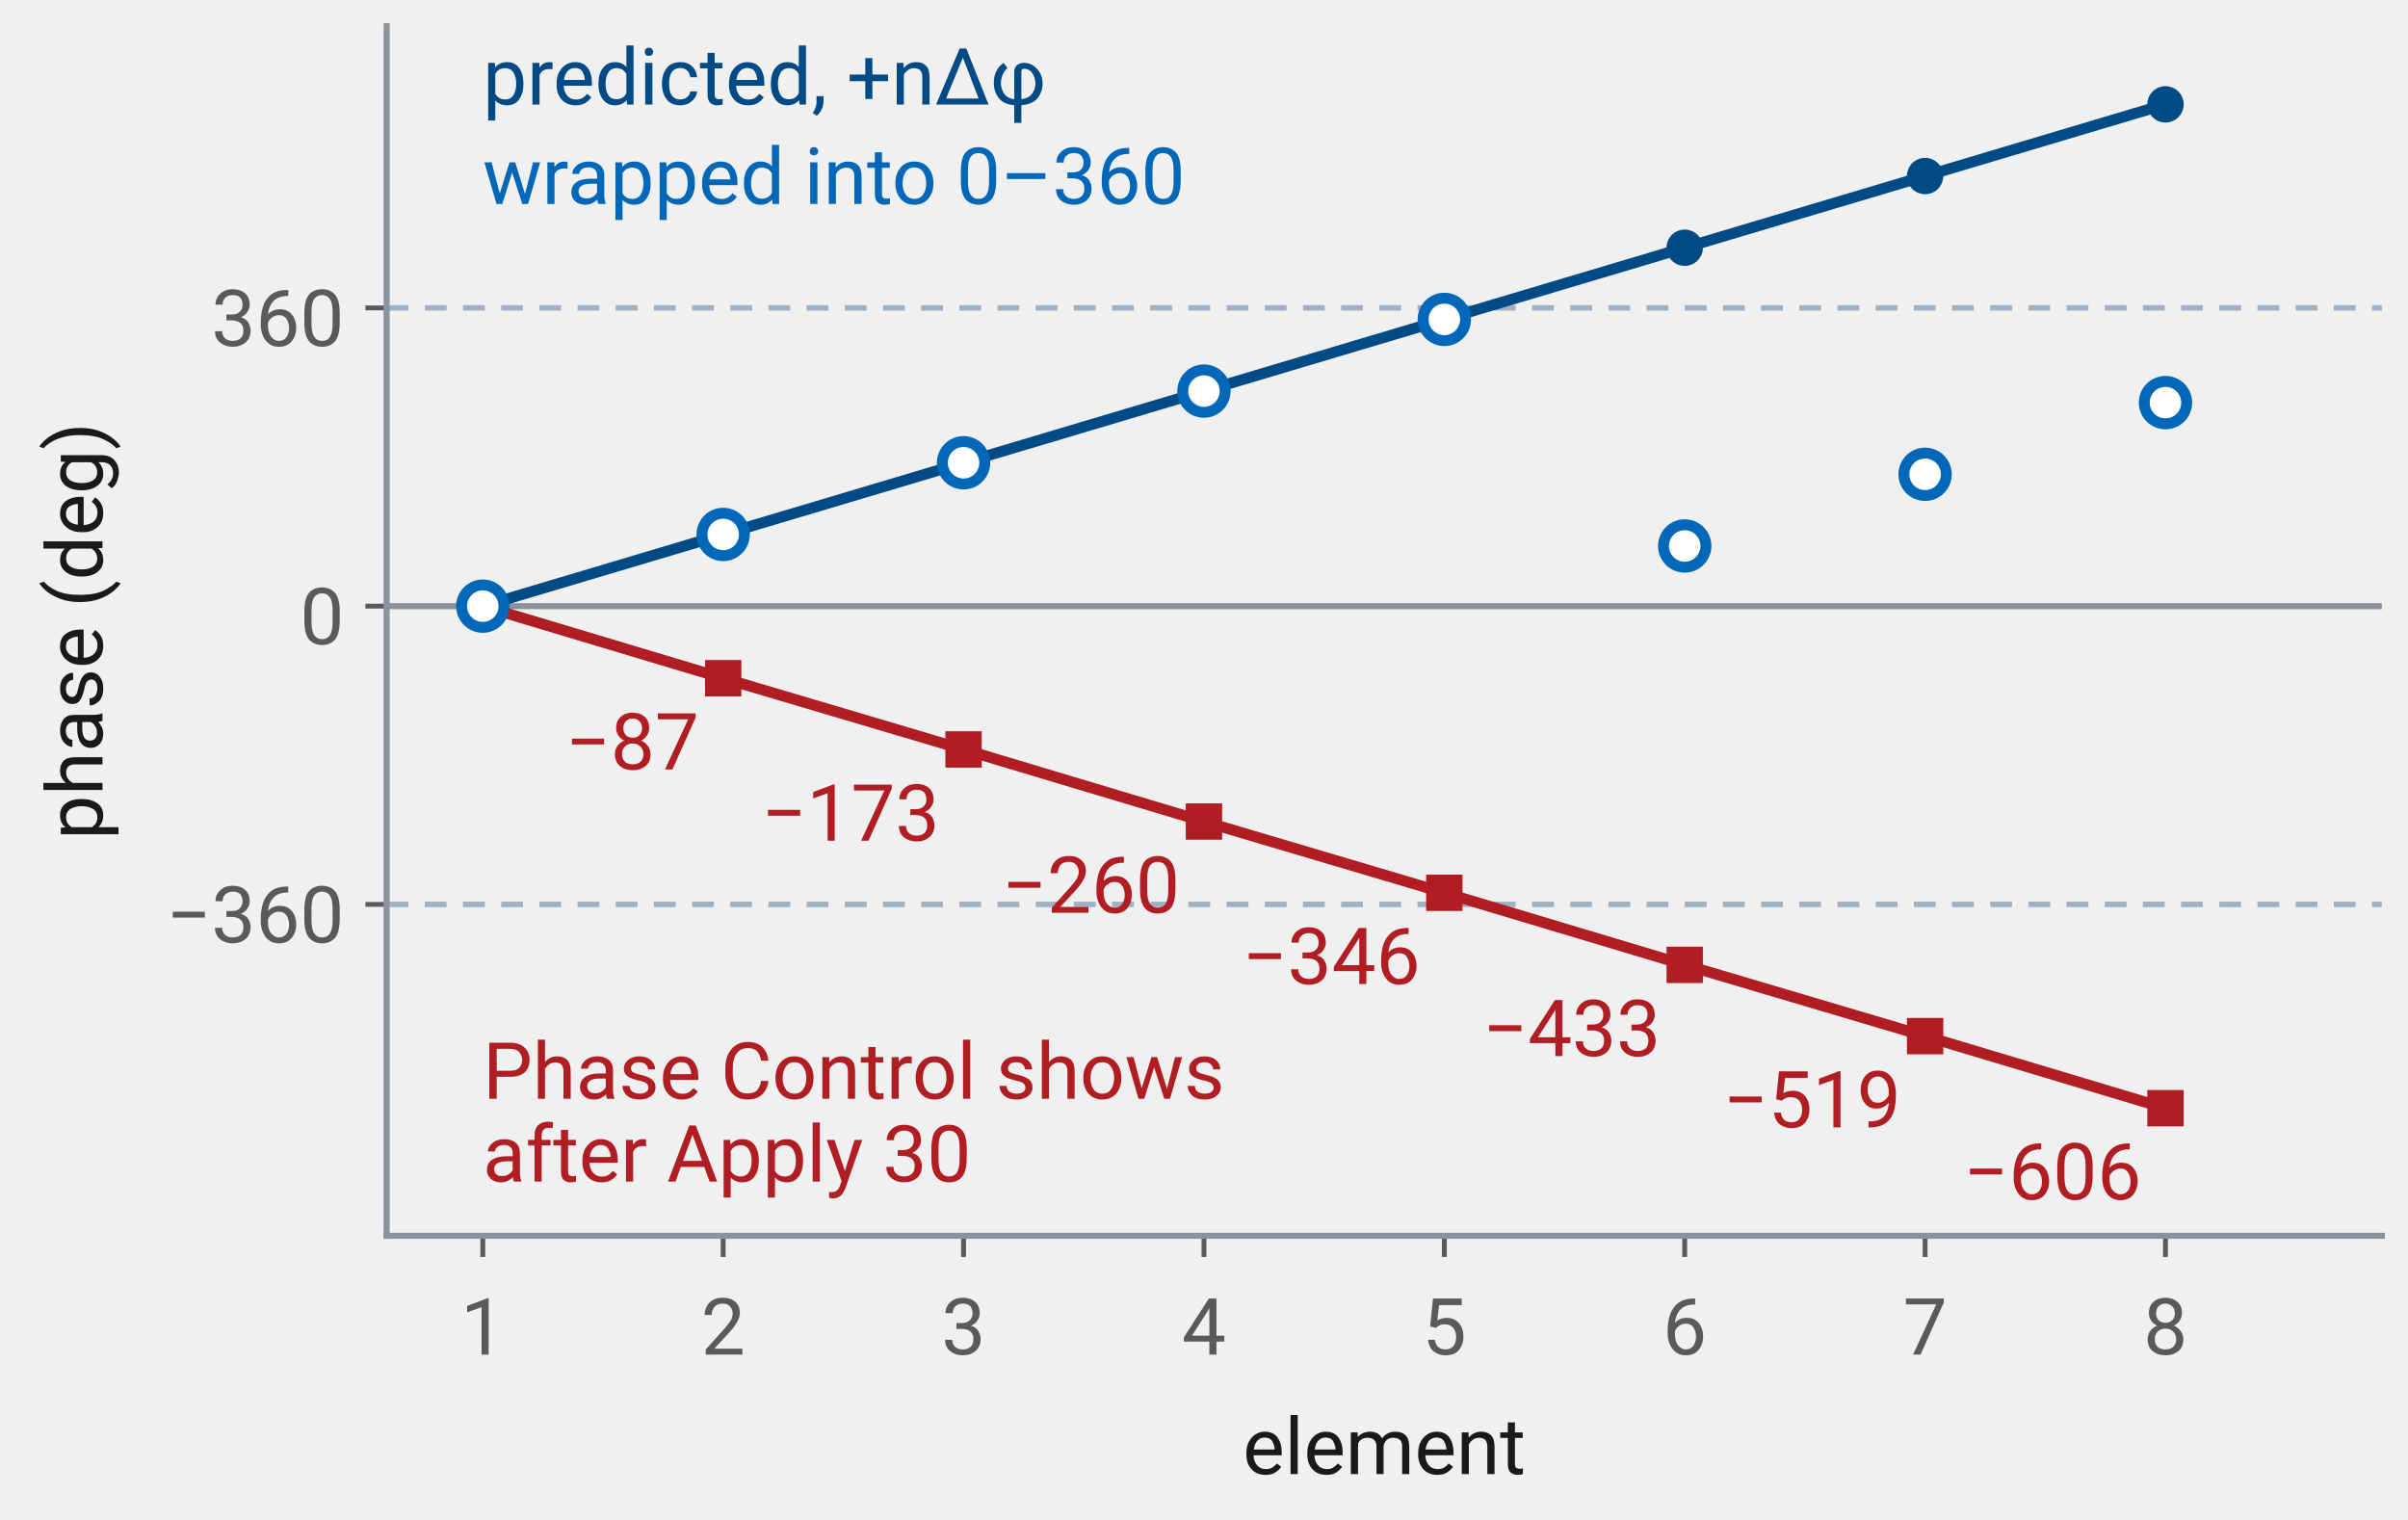
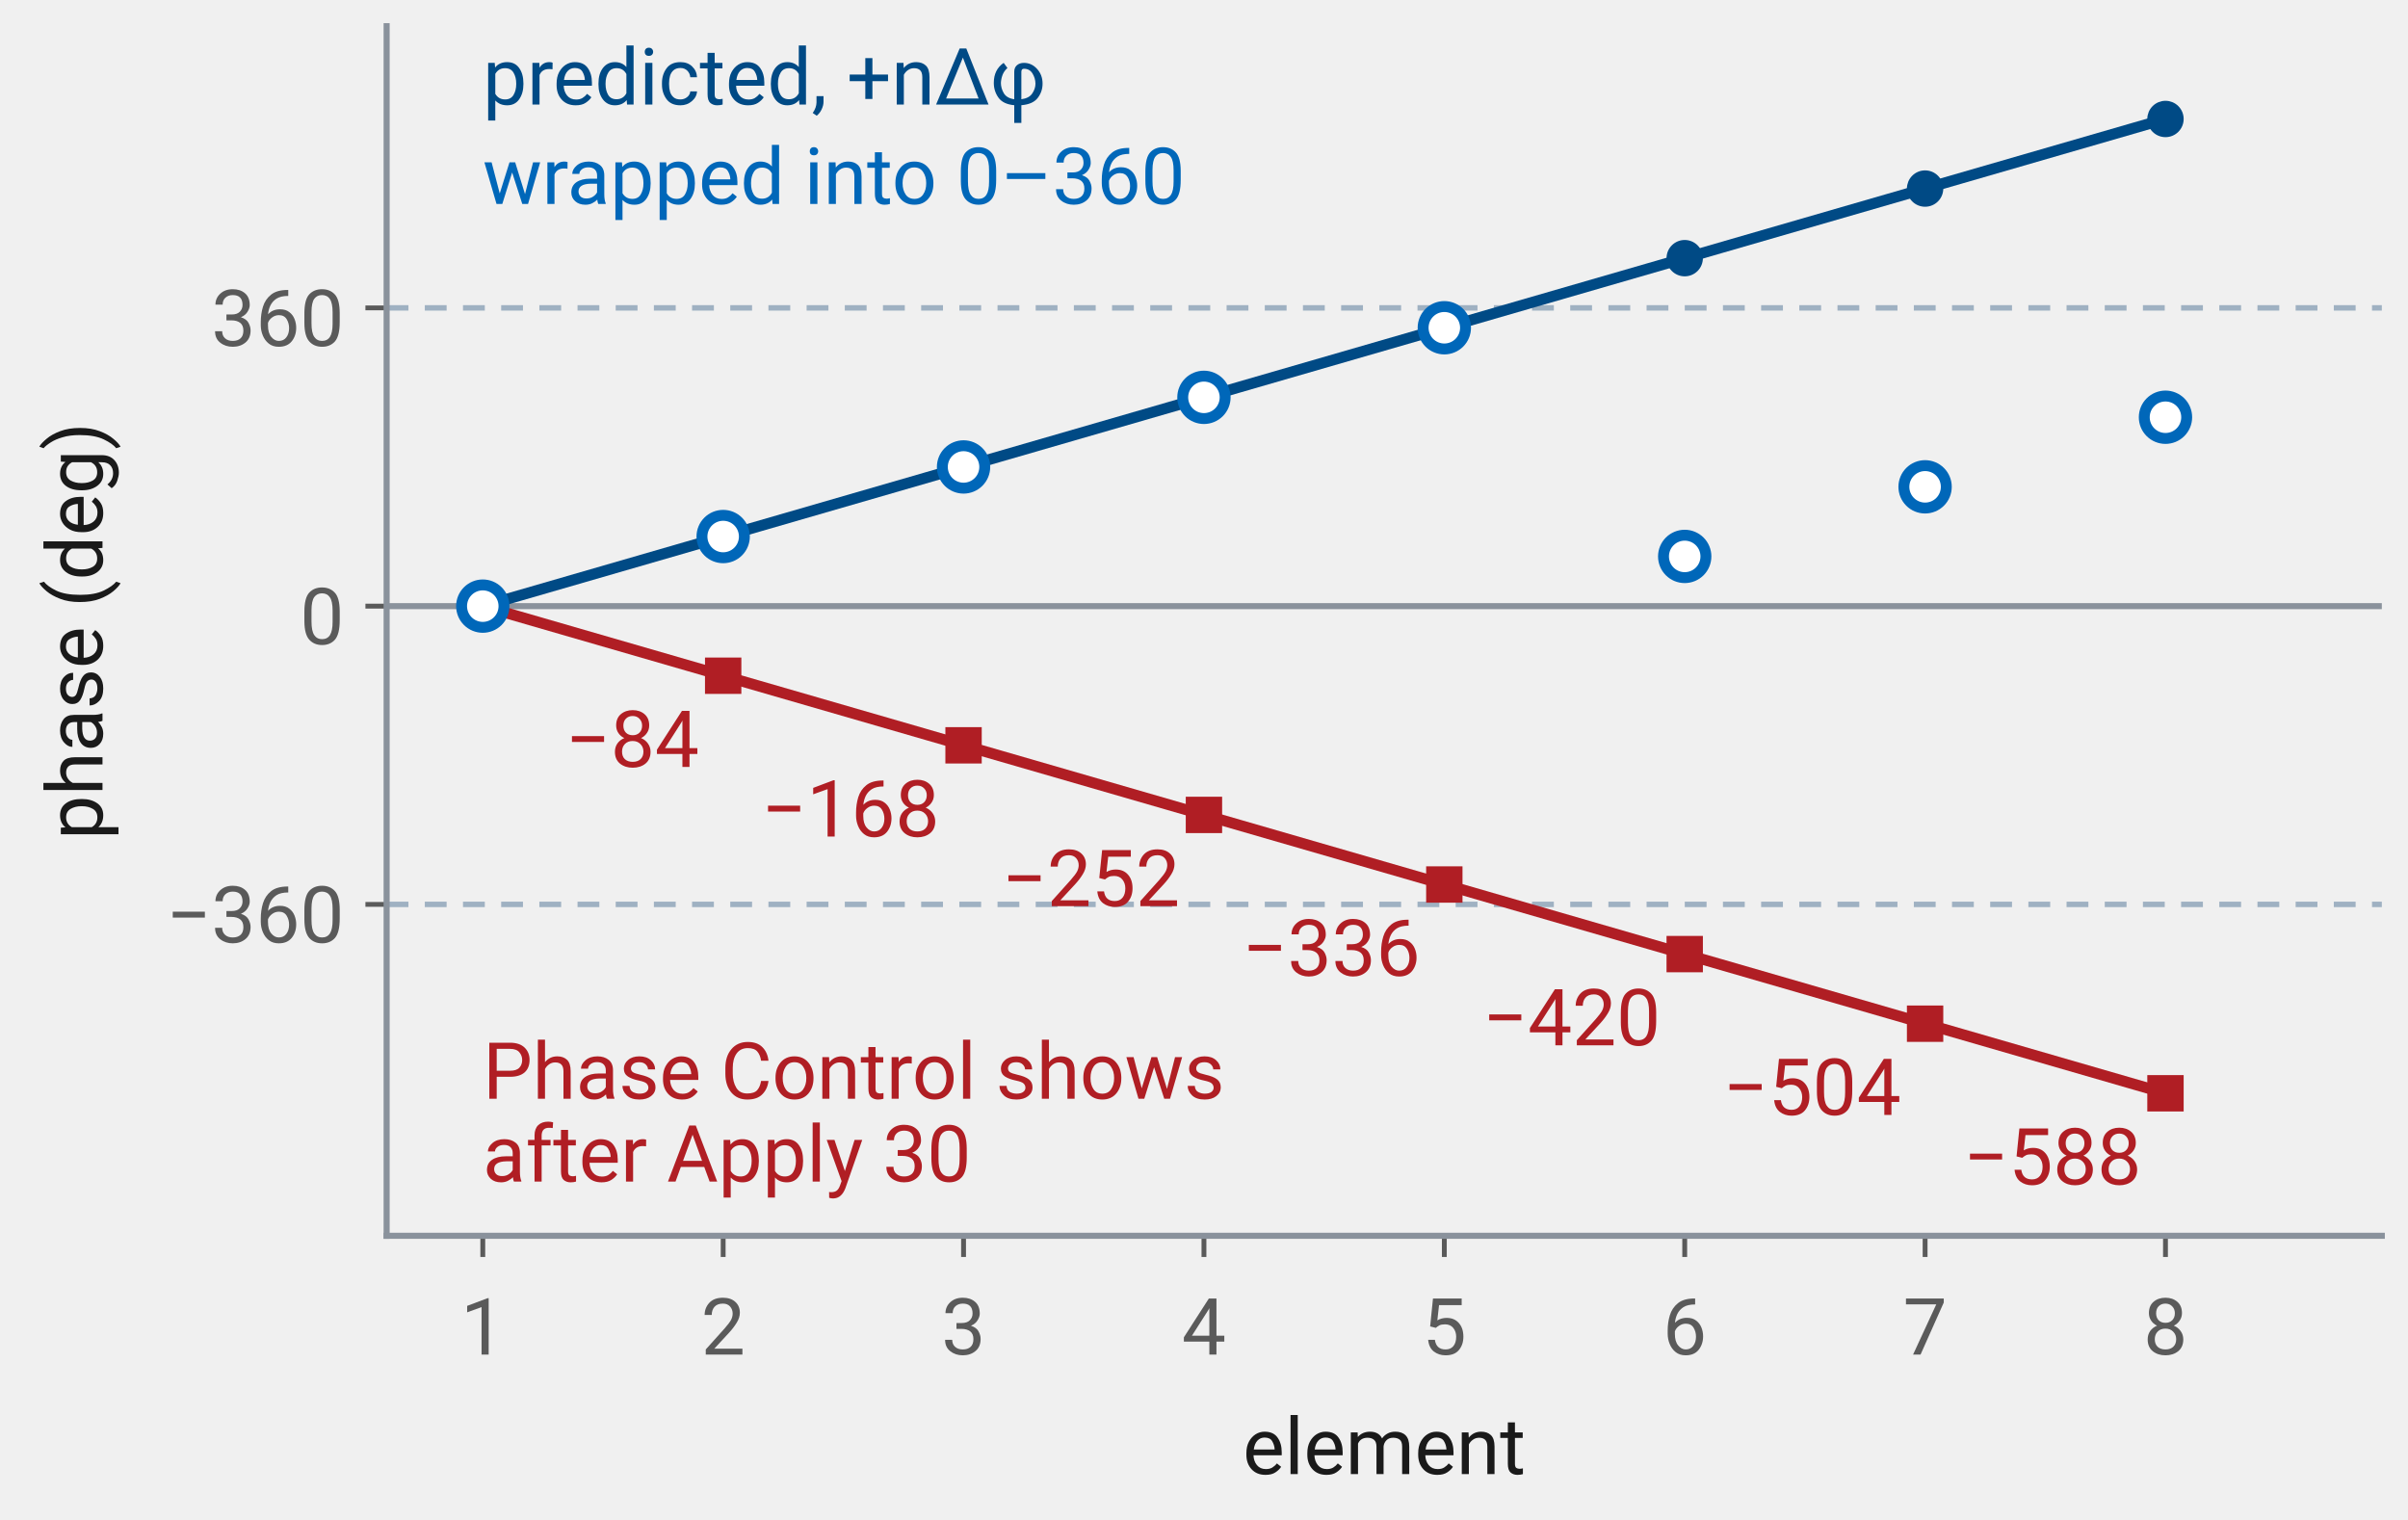
<svg xmlns="http://www.w3.org/2000/svg" xmlns:xlink="http://www.w3.org/1999/xlink" width="397.337pt" height="250.683pt" viewBox="0 0 397.337 250.683" version="1.1">
  <defs>
    <style type="text/css">*{stroke-linejoin: round; stroke-linecap: butt}</style>
  </defs>
  <g id="figure_1">
    <g id="patch_1">
      <path d="M 0 250.683  L 397.337 250.683  L 397.337 0  L 0 0  L 0 250.683  z " style="fill: none" />
    </g>
    <g id="axes_1">
      <g id="patch_2">
        <path d="M 63.797 203.904  L 393.017 203.904  L 393.017 4.32  L 63.797 4.32  L 63.797 203.904  z " style="fill: none" />
      </g>
      <g id="line2d_1">
        <path d="M 63.797 100.011  L 393.017 100.011  " clip-path="url(#pf6bb8e8478)" style="fill: none; stroke: #8a929c; stroke-linecap: square" />
      </g>
      <g id="line2d_2">
        <path d="M 63.797 50.798  L 393.017 50.798  " clip-path="url(#pf6bb8e8478)" style="fill: none; stroke-dasharray: 3.6,2.7; stroke-dashoffset: 0; stroke: #9fb1c2; stroke-width: 0.9" />
      </g>
      <g id="line2d_3">
        <path d="M 63.797 149.223  L 393.017 149.223  " clip-path="url(#pf6bb8e8478)" style="fill: none; stroke-dasharray: 3.6,2.7; stroke-dashoffset: 0; stroke: #9fb1c2; stroke-width: 0.9" />
      </g>
      <g id="matplotlib.axis_1">
        <g id="xtick_1">
          <g id="line2d_4">
            <defs>
              <path id="m87bfafe0ad" d="M 0 0  L 0 3.5  " style="stroke: #5a5a5a; stroke-width: 0.8" />
            </defs>
            <g>
              <use xlink:href="#m87bfafe0ad" x="79.663" y="203.904" style="fill: #5a5a5a; stroke: #5a5a5a; stroke-width: 0.8" />
            </g>
          </g>
          <g id="text_1">
            <text style="font-size: 13px; font-family:'Source Sans Pro', 'Segoe UI', Roboto, Helvetica, Arial, sans-serif; text-anchor: middle; fill: #5a5a5a" x="79.663" y="223.498" transform="rotate(-0 79.66333 223.4977)">1</text>
          </g>
        </g>
        <g id="xtick_2">
          <g id="line2d_5">
            <g>
              <use xlink:href="#m87bfafe0ad" x="119.328" y="203.904" style="fill: #5a5a5a; stroke: #5a5a5a; stroke-width: 0.8" />
            </g>
          </g>
          <g id="text_2">
            <text style="font-size: 13px; font-family:'Source Sans Pro', 'Segoe UI', Roboto, Helvetica, Arial, sans-serif; text-anchor: middle; fill: #5a5a5a" x="119.328" y="223.498" transform="rotate(-0 119.3284 223.4977)">2</text>
          </g>
        </g>
        <g id="xtick_3">
          <g id="line2d_6">
            <g>
              <use xlink:href="#m87bfafe0ad" x="158.993" y="203.904" style="fill: #5a5a5a; stroke: #5a5a5a; stroke-width: 0.8" />
            </g>
          </g>
          <g id="text_3">
            <text style="font-size: 13px; font-family:'Source Sans Pro', 'Segoe UI', Roboto, Helvetica, Arial, sans-serif; text-anchor: middle; fill: #5a5a5a" x="158.993" y="223.498" transform="rotate(-0 158.9934 223.4977)">3</text>
          </g>
        </g>
        <g id="xtick_4">
          <g id="line2d_7">
            <g>
              <use xlink:href="#m87bfafe0ad" x="198.659" y="203.904" style="fill: #5a5a5a; stroke: #5a5a5a; stroke-width: 0.8" />
            </g>
          </g>
          <g id="text_4">
            <text style="font-size: 13px; font-family:'Source Sans Pro', 'Segoe UI', Roboto, Helvetica, Arial, sans-serif; text-anchor: middle; fill: #5a5a5a" x="198.659" y="223.498" transform="rotate(-0 198.6585 223.4977)">4</text>
          </g>
        </g>
        <g id="xtick_5">
          <g id="line2d_8">
            <g>
              <use xlink:href="#m87bfafe0ad" x="238.324" y="203.904" style="fill: #5a5a5a; stroke: #5a5a5a; stroke-width: 0.8" />
            </g>
          </g>
          <g id="text_5">
            <text style="font-size: 13px; font-family:'Source Sans Pro', 'Segoe UI', Roboto, Helvetica, Arial, sans-serif; text-anchor: middle; fill: #5a5a5a" x="238.324" y="223.498" transform="rotate(-0 238.3236 223.4977)">5</text>
          </g>
        </g>
        <g id="xtick_6">
          <g id="line2d_9">
            <g>
              <use xlink:href="#m87bfafe0ad" x="277.989" y="203.904" style="fill: #5a5a5a; stroke: #5a5a5a; stroke-width: 0.8" />
            </g>
          </g>
          <g id="text_6">
            <text style="font-size: 13px; font-family:'Source Sans Pro', 'Segoe UI', Roboto, Helvetica, Arial, sans-serif; text-anchor: middle; fill: #5a5a5a" x="277.989" y="223.498" transform="rotate(-0 277.9886 223.4977)">6</text>
          </g>
        </g>
        <g id="xtick_7">
          <g id="line2d_10">
            <g>
              <use xlink:href="#m87bfafe0ad" x="317.654" y="203.904" style="fill: #5a5a5a; stroke: #5a5a5a; stroke-width: 0.8" />
            </g>
          </g>
          <g id="text_7">
            <text style="font-size: 13px; font-family:'Source Sans Pro', 'Segoe UI', Roboto, Helvetica, Arial, sans-serif; text-anchor: middle; fill: #5a5a5a" x="317.654" y="223.498" transform="rotate(-0 317.6537 223.4977)">7</text>
          </g>
        </g>
        <g id="xtick_8">
          <g id="line2d_11">
            <g>
              <use xlink:href="#m87bfafe0ad" x="357.319" y="203.904" style="fill: #5a5a5a; stroke: #5a5a5a; stroke-width: 0.8" />
            </g>
          </g>
          <g id="text_8">
            <text style="font-size: 13px; font-family:'Source Sans Pro', 'Segoe UI', Roboto, Helvetica, Arial, sans-serif; text-anchor: middle; fill: #5a5a5a" x="357.319" y="223.498" transform="rotate(-0 357.3188 223.4977)">8</text>
          </g>
        </g>
        <g id="text_9">
          <text style="font-size: 13px; font-family:'Source Sans Pro', 'Segoe UI', Roboto, Helvetica, Arial, sans-serif; text-anchor: middle; fill: #1a1a1a" x="228.407" y="243.227" transform="rotate(-0 228.4073 243.2272)">element</text>
        </g>
      </g>
      <g id="matplotlib.axis_2">
        <g id="ytick_1">
          <g id="line2d_12">
            <defs>
              <path id="m00f502264f" d="M 0 0  L -3.5 0  " style="stroke: #5a5a5a; stroke-width: 0.8" />
            </defs>
            <g>
              <use xlink:href="#m00f502264f" x="63.797" y="149.223" style="fill: #5a5a5a; stroke: #5a5a5a; stroke-width: 0.8" />
            </g>
          </g>
          <g id="text_10">
            <text style="font-size: 13px; font-family:'Source Sans Pro', 'Segoe UI', Roboto, Helvetica, Arial, sans-serif; text-anchor: end; fill: #5a5a5a" x="56.797" y="155.52" transform="rotate(-0 56.79731 155.5203)">−360</text>
          </g>
        </g>
        <g id="ytick_2">
          <g id="line2d_13">
            <g>
              <use xlink:href="#m00f502264f" x="63.797" y="100.011" style="fill: #5a5a5a; stroke: #5a5a5a; stroke-width: 0.8" />
            </g>
          </g>
          <g id="text_11">
            <text style="font-size: 13px; font-family:'Source Sans Pro', 'Segoe UI', Roboto, Helvetica, Arial, sans-serif; text-anchor: end; fill: #5a5a5a" x="56.797" y="106.308" transform="rotate(-0 56.79731 106.3078)">0</text>
          </g>
        </g>
        <g id="ytick_3">
          <g id="line2d_14">
            <g>
              <use xlink:href="#m00f502264f" x="63.797" y="50.798" style="fill: #5a5a5a; stroke: #5a5a5a; stroke-width: 0.8" />
            </g>
          </g>
          <g id="text_12">
            <text style="font-size: 13px; font-family:'Source Sans Pro', 'Segoe UI', Roboto, Helvetica, Arial, sans-serif; text-anchor: end; fill: #5a5a5a" x="56.797" y="57.095" transform="rotate(-0 56.79731 57.09534)">360</text>
          </g>
        </g>
        <g id="text_13">
          <text style="font-size: 13px; font-family:'Source Sans Pro', 'Segoe UI', Roboto, Helvetica, Arial, sans-serif; text-anchor: middle; fill: #1a1a1a" x="16.914" y="104.112" transform="rotate(-90 16.91375 104.112)">phase (deg)</text>
        </g>
      </g>
      <g id="patch_3">
        <path d="M 63.797 203.904  L 63.797 4.32  " style="fill: none; stroke: #8a929c; stroke-linejoin: miter; stroke-linecap: square" />
      </g>
      <g id="patch_4">
        <path d="M 63.797 203.904  L 393.017 203.904  " style="fill: none; stroke: #8a929c; stroke-linejoin: miter; stroke-linecap: square" />
      </g>
      <g id="line2d_15">
-         <path d="M 79.663 100.011  L 119.328 88.184  L 158.993 76.356  L 198.659 64.529  L 238.324 52.701  L 277.989 40.874  L 317.654 29.047  L 357.319 17.219  " clip-path="url(#pf6bb8e8478)" style="fill: none; stroke: #004a85; stroke-width: 1.8; stroke-linecap: square" />
+         <path d="M 79.663 100.011  L 119.328 88.528  L 158.993 77.045  L 198.659 65.562  L 238.324 54.079  L 277.989 42.596  L 317.654 31.113  L 357.319 19.631  " clip-path="url(#pf6bb8e8478)" style="fill: none; stroke: #004a85; stroke-width: 1.8; stroke-linecap: square" />
        <defs>
          <path id="m407a25975d" d="M 0 2.5  C 0.663 2.5 1.299 2.237 1.768 1.768  C 2.237 1.299 2.5 0.663 2.5 0  C 2.5 -0.663 2.237 -1.299 1.768 -1.768  C 1.299 -2.237 0.663 -2.5 0 -2.5  C -0.663 -2.5 -1.299 -2.237 -1.768 -1.768  C -2.237 -1.299 -2.5 -0.663 -2.5 0  C -2.5 0.663 -2.237 1.299 -1.768 1.768  C -1.299 2.237 -0.663 2.5 0 2.5  z " style="stroke: #004a85" />
        </defs>
        <g clip-path="url(#pf6bb8e8478)">
          <use xlink:href="#m407a25975d" x="79.663" y="100.011" style="fill: #004a85; stroke: #004a85" />
-           <use xlink:href="#m407a25975d" x="119.328" y="88.184" style="fill: #004a85; stroke: #004a85" />
-           <use xlink:href="#m407a25975d" x="158.993" y="76.356" style="fill: #004a85; stroke: #004a85" />
-           <use xlink:href="#m407a25975d" x="198.659" y="64.529" style="fill: #004a85; stroke: #004a85" />
-           <use xlink:href="#m407a25975d" x="238.324" y="52.701" style="fill: #004a85; stroke: #004a85" />
-           <use xlink:href="#m407a25975d" x="277.989" y="40.874" style="fill: #004a85; stroke: #004a85" />
-           <use xlink:href="#m407a25975d" x="317.654" y="29.047" style="fill: #004a85; stroke: #004a85" />
-           <use xlink:href="#m407a25975d" x="357.319" y="17.219" style="fill: #004a85; stroke: #004a85" />
+           <use xlink:href="#m407a25975d" x="119.328" y="88.528" style="fill: #004a85; stroke: #004a85" />
+           <use xlink:href="#m407a25975d" x="158.993" y="77.045" style="fill: #004a85; stroke: #004a85" />
+           <use xlink:href="#m407a25975d" x="198.659" y="65.562" style="fill: #004a85; stroke: #004a85" />
+           <use xlink:href="#m407a25975d" x="238.324" y="54.079" style="fill: #004a85; stroke: #004a85" />
+           <use xlink:href="#m407a25975d" x="277.989" y="42.596" style="fill: #004a85; stroke: #004a85" />
+           <use xlink:href="#m407a25975d" x="317.654" y="31.113" style="fill: #004a85; stroke: #004a85" />
+           <use xlink:href="#m407a25975d" x="357.319" y="19.631" style="fill: #004a85; stroke: #004a85" />
        </g>
      </g>
      <g id="line2d_16">
-         <path d="M 79.663 100.011  L 119.328 111.904  L 158.993 123.66  L 198.659 135.553  L 238.324 147.31  L 277.989 159.203  L 317.654 170.959  L 357.319 182.852  " clip-path="url(#pf6bb8e8478)" style="fill: none; stroke: #b01e24; stroke-width: 1.8; stroke-linecap: square" />
+         <path d="M 79.663 100.011  L 119.328 111.494  L 158.993 122.977  L 198.659 134.46  L 238.324 145.943  L 277.989 157.426  L 317.654 168.908  L 357.319 180.391  " clip-path="url(#pf6bb8e8478)" style="fill: none; stroke: #b01e24; stroke-width: 1.8; stroke-linecap: square" />
        <defs>
          <path id="m25005a45ab" d="M -2.5 2.5  L 2.5 2.5  L 2.5 -2.5  L -2.5 -2.5  z " style="stroke: #b01e24; stroke-linejoin: miter" />
        </defs>
        <g clip-path="url(#pf6bb8e8478)">
          <use xlink:href="#m25005a45ab" x="79.663" y="100.011" style="fill: #b01e24; stroke: #b01e24; stroke-linejoin: miter" />
-           <use xlink:href="#m25005a45ab" x="119.328" y="111.904" style="fill: #b01e24; stroke: #b01e24; stroke-linejoin: miter" />
-           <use xlink:href="#m25005a45ab" x="158.993" y="123.66" style="fill: #b01e24; stroke: #b01e24; stroke-linejoin: miter" />
-           <use xlink:href="#m25005a45ab" x="198.659" y="135.553" style="fill: #b01e24; stroke: #b01e24; stroke-linejoin: miter" />
-           <use xlink:href="#m25005a45ab" x="238.324" y="147.31" style="fill: #b01e24; stroke: #b01e24; stroke-linejoin: miter" />
-           <use xlink:href="#m25005a45ab" x="277.989" y="159.203" style="fill: #b01e24; stroke: #b01e24; stroke-linejoin: miter" />
-           <use xlink:href="#m25005a45ab" x="317.654" y="170.959" style="fill: #b01e24; stroke: #b01e24; stroke-linejoin: miter" />
-           <use xlink:href="#m25005a45ab" x="357.319" y="182.852" style="fill: #b01e24; stroke: #b01e24; stroke-linejoin: miter" />
+           <use xlink:href="#m25005a45ab" x="119.328" y="111.494" style="fill: #b01e24; stroke: #b01e24; stroke-linejoin: miter" />
+           <use xlink:href="#m25005a45ab" x="158.993" y="122.977" style="fill: #b01e24; stroke: #b01e24; stroke-linejoin: miter" />
+           <use xlink:href="#m25005a45ab" x="198.659" y="134.46" style="fill: #b01e24; stroke: #b01e24; stroke-linejoin: miter" />
+           <use xlink:href="#m25005a45ab" x="238.324" y="145.943" style="fill: #b01e24; stroke: #b01e24; stroke-linejoin: miter" />
+           <use xlink:href="#m25005a45ab" x="277.989" y="157.426" style="fill: #b01e24; stroke: #b01e24; stroke-linejoin: miter" />
+           <use xlink:href="#m25005a45ab" x="317.654" y="168.908" style="fill: #b01e24; stroke: #b01e24; stroke-linejoin: miter" />
+           <use xlink:href="#m25005a45ab" x="357.319" y="180.391" style="fill: #b01e24; stroke: #b01e24; stroke-linejoin: miter" />
        </g>
      </g>
      <g id="text_14">
-         <text style="font-size: 13px; font-family:'Source Sans Pro', 'Segoe UI', Roboto, Helvetica, Arial, sans-serif; text-anchor: end; fill: #b01e24" x="115.362" y="126.958" transform="rotate(-0 115.3619 126.9584)">−87</text>
+         <text style="font-size: 13px; font-family:'Source Sans Pro', 'Segoe UI', Roboto, Helvetica, Arial, sans-serif; text-anchor: end; fill: #b01e24" x="115.362" y="126.548" transform="rotate(-0 115.3619 126.5482)">−84</text>
      </g>
      <g id="text_15">
-         <text style="font-size: 13px; font-family:'Source Sans Pro', 'Segoe UI', Roboto, Helvetica, Arial, sans-serif; text-anchor: end; fill: #b01e24" x="155.027" y="138.715" transform="rotate(-0 155.0269 138.7147)">−173</text>
+         <text style="font-size: 13px; font-family:'Source Sans Pro', 'Segoe UI', Roboto, Helvetica, Arial, sans-serif; text-anchor: end; fill: #b01e24" x="155.027" y="138.031" transform="rotate(-0 155.0269 138.0312)">−168</text>
      </g>
      <g id="text_16">
-         <text style="font-size: 13px; font-family:'Source Sans Pro', 'Segoe UI', Roboto, Helvetica, Arial, sans-serif; text-anchor: end; fill: #b01e24" x="194.692" y="150.608" transform="rotate(-0 194.692 150.6077)">−260</text>
+         <text style="font-size: 13px; font-family:'Source Sans Pro', 'Segoe UI', Roboto, Helvetica, Arial, sans-serif; text-anchor: end; fill: #b01e24" x="194.692" y="149.514" transform="rotate(-0 194.692 149.5141)">−252</text>
      </g>
      <g id="text_17">
-         <text style="font-size: 13px; font-family:'Source Sans Pro', 'Segoe UI', Roboto, Helvetica, Arial, sans-serif; text-anchor: end; fill: #b01e24" x="234.357" y="162.364" transform="rotate(-0 234.3571 162.364)">−346</text>
+         <text style="font-size: 13px; font-family:'Source Sans Pro', 'Segoe UI', Roboto, Helvetica, Arial, sans-serif; text-anchor: end; fill: #b01e24" x="234.357" y="160.997" transform="rotate(-0 234.3571 160.997)">−336</text>
      </g>
      <g id="text_18">
-         <text style="font-size: 13px; font-family:'Source Sans Pro', 'Segoe UI', Roboto, Helvetica, Arial, sans-serif; text-anchor: end; fill: #b01e24" x="274.022" y="174.257" transform="rotate(-0 274.0221 174.257)">−433</text>
+         <text style="font-size: 13px; font-family:'Source Sans Pro', 'Segoe UI', Roboto, Helvetica, Arial, sans-serif; text-anchor: end; fill: #b01e24" x="274.022" y="172.48" transform="rotate(-0 274.0221 172.4799)">−420</text>
      </g>
      <g id="text_19">
-         <text style="font-size: 13px; font-family:'Source Sans Pro', 'Segoe UI', Roboto, Helvetica, Arial, sans-serif; text-anchor: end; fill: #b01e24" x="313.687" y="186.013" transform="rotate(-0 313.6872 186.0133)">−519</text>
+         <text style="font-size: 13px; font-family:'Source Sans Pro', 'Segoe UI', Roboto, Helvetica, Arial, sans-serif; text-anchor: end; fill: #b01e24" x="313.687" y="183.963" transform="rotate(-0 313.6872 183.9628)">−504</text>
      </g>
      <g id="text_20">
-         <text style="font-size: 13px; font-family:'Source Sans Pro', 'Segoe UI', Roboto, Helvetica, Arial, sans-serif; text-anchor: end; fill: #b01e24" x="353.352" y="197.906" transform="rotate(-0 353.3522 197.9064)">−606</text>
+         <text style="font-size: 13px; font-family:'Source Sans Pro', 'Segoe UI', Roboto, Helvetica, Arial, sans-serif; text-anchor: end; fill: #b01e24" x="353.352" y="195.446" transform="rotate(-0 353.3522 195.4457)">−588</text>
      </g>
      <g id="text_21">
        <text style="font-size: 13px; font-family:'Source Sans Pro', 'Segoe UI', Roboto, Helvetica, Arial, sans-serif; text-anchor: start; fill: #004a85" x="79.663" y="17.251" transform="rotate(-0 79.66333 17.25109)">predicted, +nΔφ</text>
      </g>
      <g id="text_22">
        <text style="font-size: 13px; font-family:'Source Sans Pro', 'Segoe UI', Roboto, Helvetica, Arial, sans-serif; text-anchor: start; fill: #0067b9" x="79.663" y="33.655" transform="rotate(-0 79.66333 33.65525)">wrapped into 0–360</text>
      </g>
      <g id="text_23">
        <text style="font-size: 13px; font-family:'Source Sans Pro', 'Segoe UI', Roboto, Helvetica, Arial, sans-serif; text-anchor: start; fill: #b01e24" x="79.663" y="181.293" transform="rotate(-0 79.66333 181.2927)">Phase Control shows</text>
      </g>
      <g id="text_24">
        <text style="font-size: 13px; font-family:'Source Sans Pro', 'Segoe UI', Roboto, Helvetica, Arial, sans-serif; text-anchor: start; fill: #b01e24" x="79.663" y="194.963" transform="rotate(-0 79.66333 194.9629)">after Apply 30</text>
      </g>
      <g id="line2d_17">
        <defs>
          <path id="mc4396660de" d="M 0 3.5  C 0.928 3.5 1.819 3.131 2.475 2.475  C 3.131 1.819 3.5 0.928 3.5 0  C 3.5 -0.928 3.131 -1.819 2.475 -2.475  C 1.819 -3.131 0.928 -3.5 0 -3.5  C -0.928 -3.5 -1.819 -3.131 -2.475 -2.475  C -3.131 -1.819 -3.5 -0.928 -3.5 0  C -3.5 0.928 -3.131 1.819 -2.475 2.475  C -1.819 3.131 -0.928 3.5 0 3.5  z " style="stroke: #0067b9; stroke-width: 1.8" />
        </defs>
        <g clip-path="url(#pf6bb8e8478)">
          <use xlink:href="#mc4396660de" x="79.663" y="100.011" style="fill: #ffffff; stroke: #0067b9; stroke-width: 1.8" />
-           <use xlink:href="#mc4396660de" x="119.328" y="88.184" style="fill: #ffffff; stroke: #0067b9; stroke-width: 1.8" />
-           <use xlink:href="#mc4396660de" x="158.993" y="76.356" style="fill: #ffffff; stroke: #0067b9; stroke-width: 1.8" />
-           <use xlink:href="#mc4396660de" x="198.659" y="64.529" style="fill: #ffffff; stroke: #0067b9; stroke-width: 1.8" />
-           <use xlink:href="#mc4396660de" x="238.324" y="52.701" style="fill: #ffffff; stroke: #0067b9; stroke-width: 1.8" />
-           <use xlink:href="#mc4396660de" x="277.989" y="90.086" style="fill: #ffffff; stroke: #0067b9; stroke-width: 1.8" />
-           <use xlink:href="#mc4396660de" x="317.654" y="78.259" style="fill: #ffffff; stroke: #0067b9; stroke-width: 1.8" />
-           <use xlink:href="#mc4396660de" x="357.319" y="66.432" style="fill: #ffffff; stroke: #0067b9; stroke-width: 1.8" />
+           <use xlink:href="#mc4396660de" x="119.328" y="88.528" style="fill: #ffffff; stroke: #0067b9; stroke-width: 1.8" />
+           <use xlink:href="#mc4396660de" x="158.993" y="77.045" style="fill: #ffffff; stroke: #0067b9; stroke-width: 1.8" />
+           <use xlink:href="#mc4396660de" x="198.659" y="65.562" style="fill: #ffffff; stroke: #0067b9; stroke-width: 1.8" />
+           <use xlink:href="#mc4396660de" x="238.324" y="54.079" style="fill: #ffffff; stroke: #0067b9; stroke-width: 1.8" />
+           <use xlink:href="#mc4396660de" x="277.989" y="91.809" style="fill: #ffffff; stroke: #0067b9; stroke-width: 1.8" />
+           <use xlink:href="#mc4396660de" x="317.654" y="80.326" style="fill: #ffffff; stroke: #0067b9; stroke-width: 1.8" />
+           <use xlink:href="#mc4396660de" x="357.319" y="68.843" style="fill: #ffffff; stroke: #0067b9; stroke-width: 1.8" />
        </g>
      </g>
    </g>
  </g>
  <defs>
    <clipPath id="pf6bb8e8478">
      <rect x="63.797" y="4.32" width="329.22" height="199.584" />
    </clipPath>
  </defs>
</svg>
